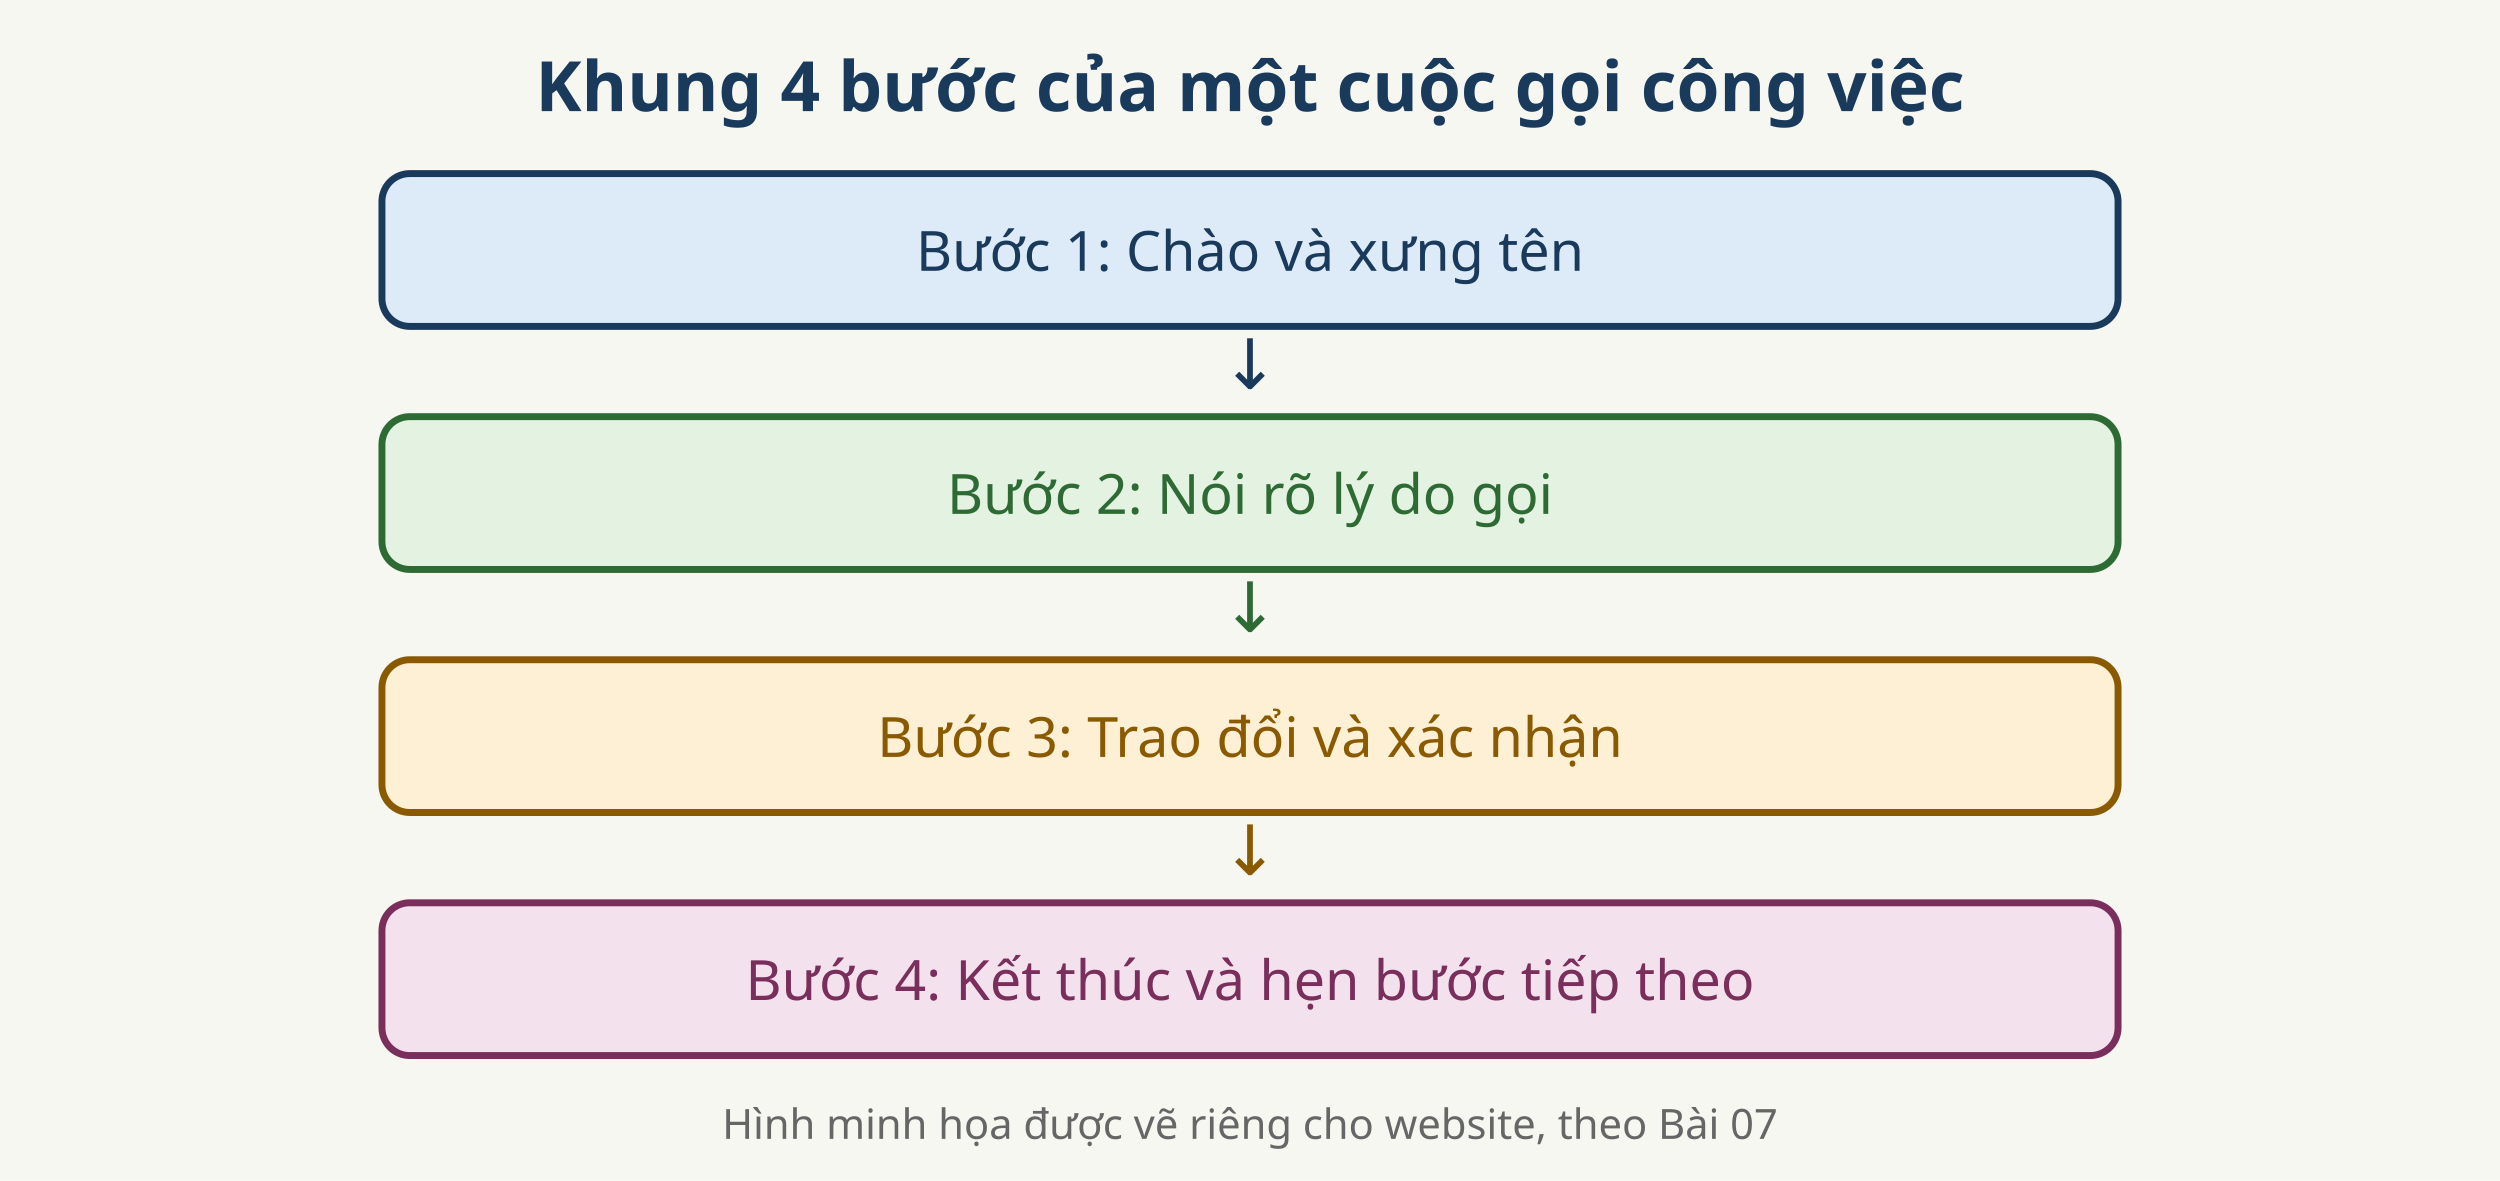
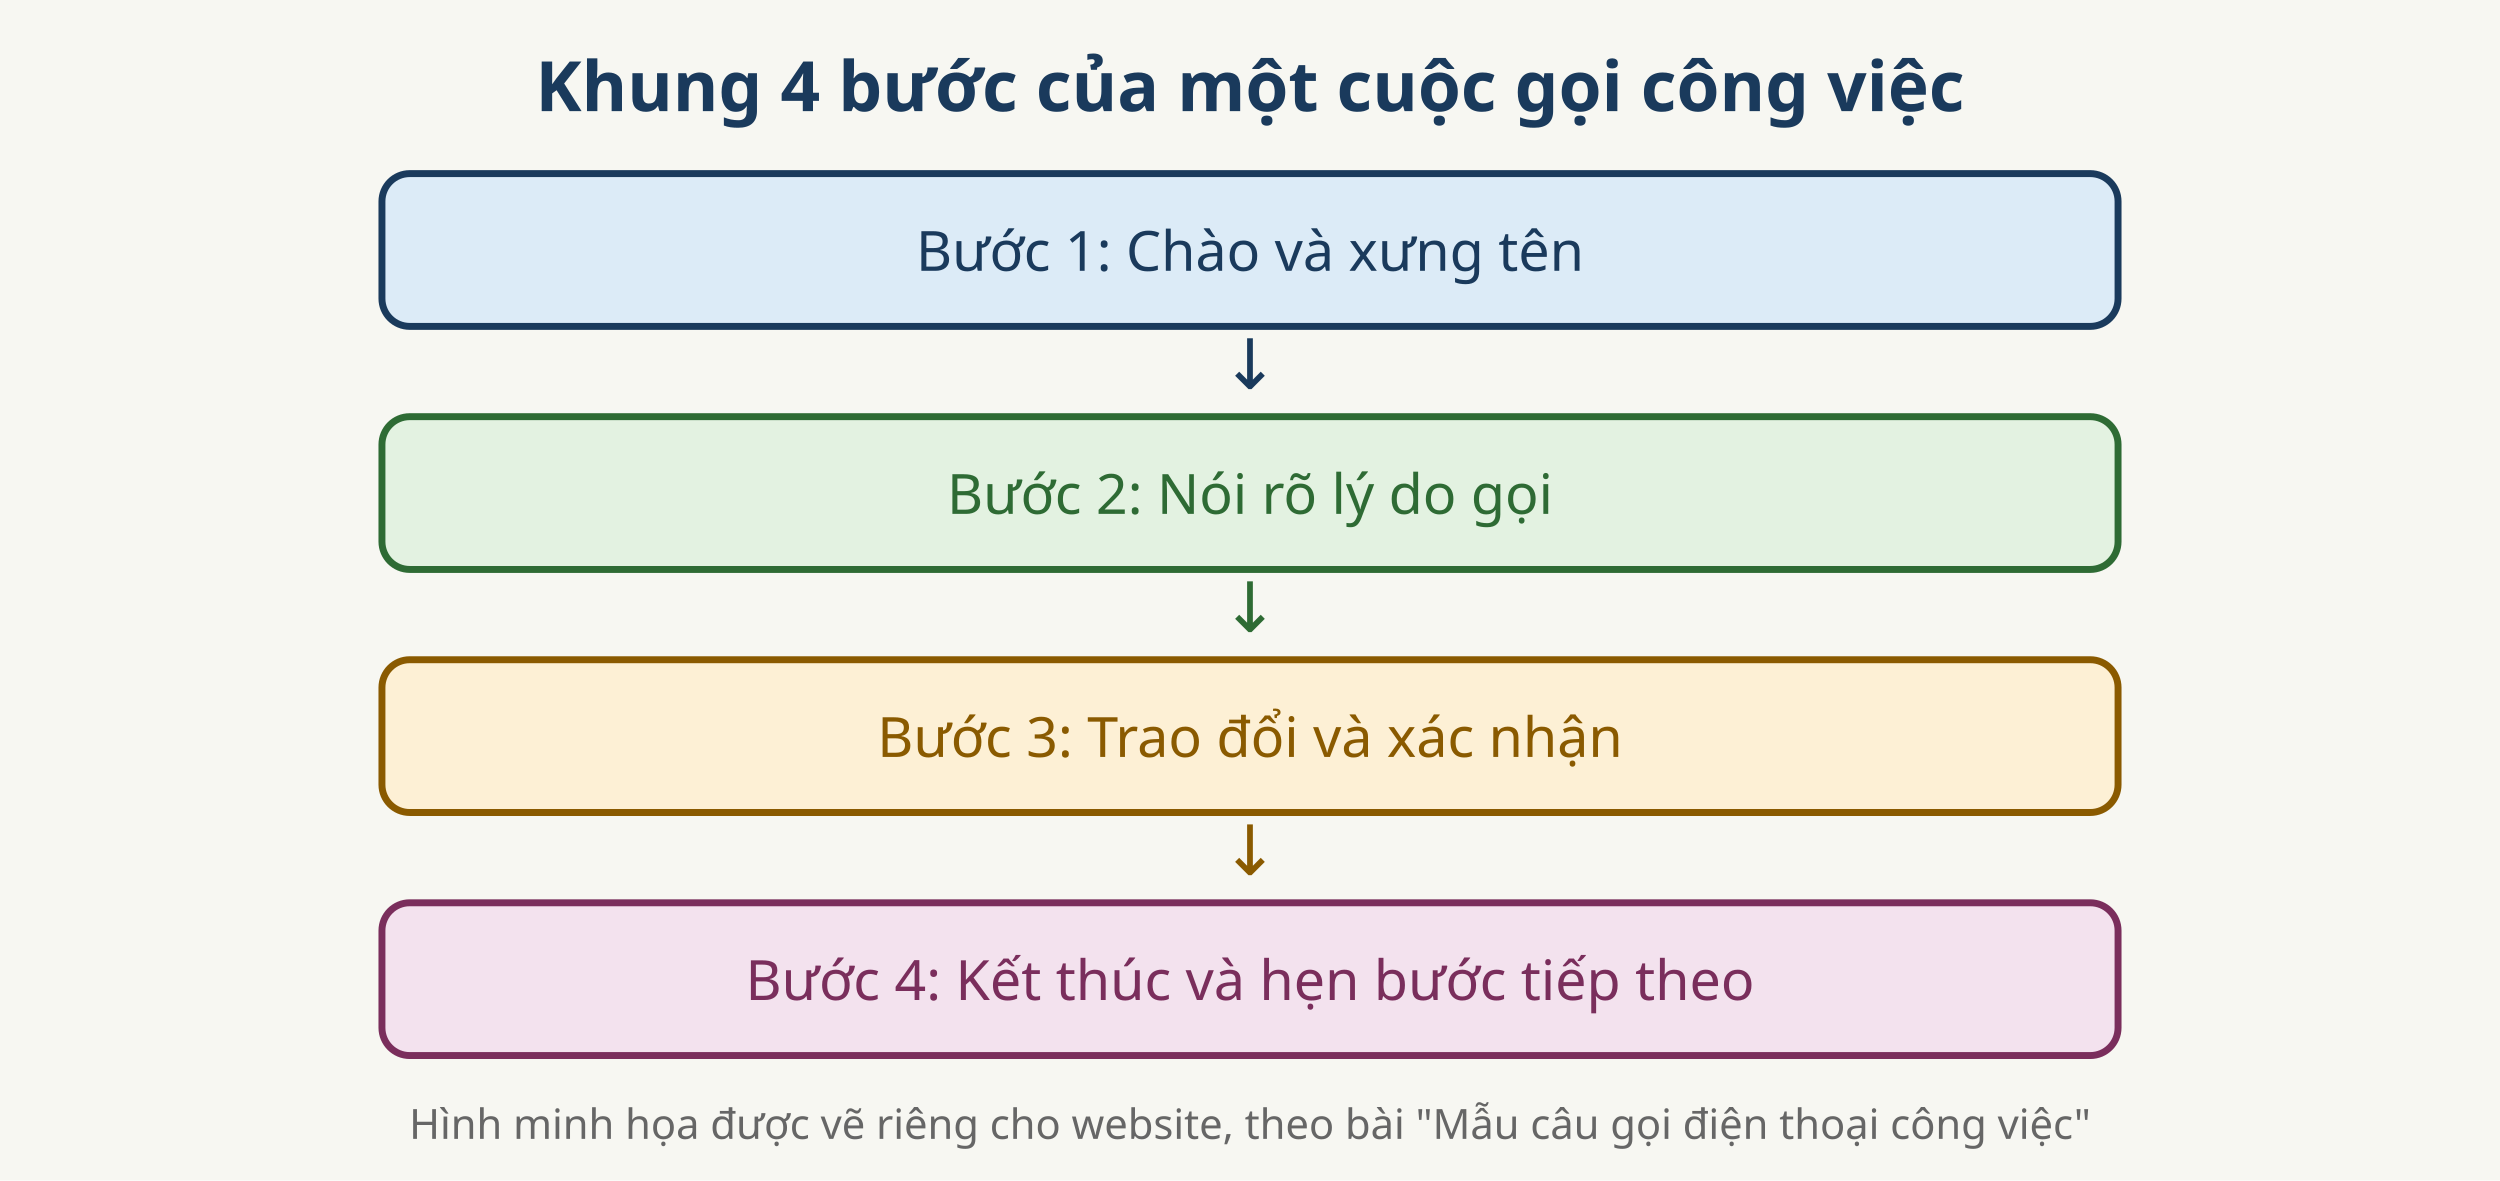
<svg xmlns="http://www.w3.org/2000/svg" width="720" height="340" viewBox="0 0 720 340" role="img" aria-labelledby="title desc">
  <rect width="720" height="340" fill="#f7f7f2" />
  <text x="360" y="32" text-anchor="middle" font-family="sans-serif" font-size="20" font-weight="bold" fill="#1a3a5c">Khung 4 bước của một cuộc gọi công việc</text>
  <g font-family="sans-serif">
    <rect x="110" y="50" width="500" height="44" rx="8" fill="#dcebf7" stroke="#1a3a5c" stroke-width="2" />
    <text x="360" y="78" text-anchor="middle" font-size="16" fill="#1a3a5c">Bước 1: Chào và xưng tên</text>
    <text x="360" y="112" text-anchor="middle" font-size="20" fill="#1a3a5c">↓</text>
    <rect x="110" y="120" width="500" height="44" rx="8" fill="#e3f2e1" stroke="#2e6b34" stroke-width="2" />
    <text x="360" y="148" text-anchor="middle" font-size="16" fill="#2e6b34">Bước 2: Nói rõ lý do gọi</text>
    <text x="360" y="182" text-anchor="middle" font-size="20" fill="#2e6b34">↓</text>
    <rect x="110" y="190" width="500" height="44" rx="8" fill="#fdf0d5" stroke="#8a5a00" stroke-width="2" />
    <text x="360" y="218" text-anchor="middle" font-size="16" fill="#8a5a00">Bước 3: Trao đổi và xác nhận</text>
    <text x="360" y="252" text-anchor="middle" font-size="20" fill="#8a5a00">↓</text>
    <rect x="110" y="260" width="500" height="44" rx="8" fill="#f3e2ee" stroke="#7a2e5c" stroke-width="2" />
    <text x="360" y="288" text-anchor="middle" font-size="16" fill="#7a2e5c">Bước 4: Kết thúc và hẹn bước tiếp theo</text>
  </g>
-   <text x="360" y="328" text-anchor="middle" font-family="sans-serif" font-size="12" fill="#666">Hình minh họa được vẽ riêng cho website, theo Bài 07</text>
+   <text x="360" y="328" text-anchor="middle" font-family="sans-serif" font-size="12" fill="#666">Hình minh họa được vẽ riêng cho website, theo bài "Mẫu câu gọi điện thoại công việc"</text>
</svg>
